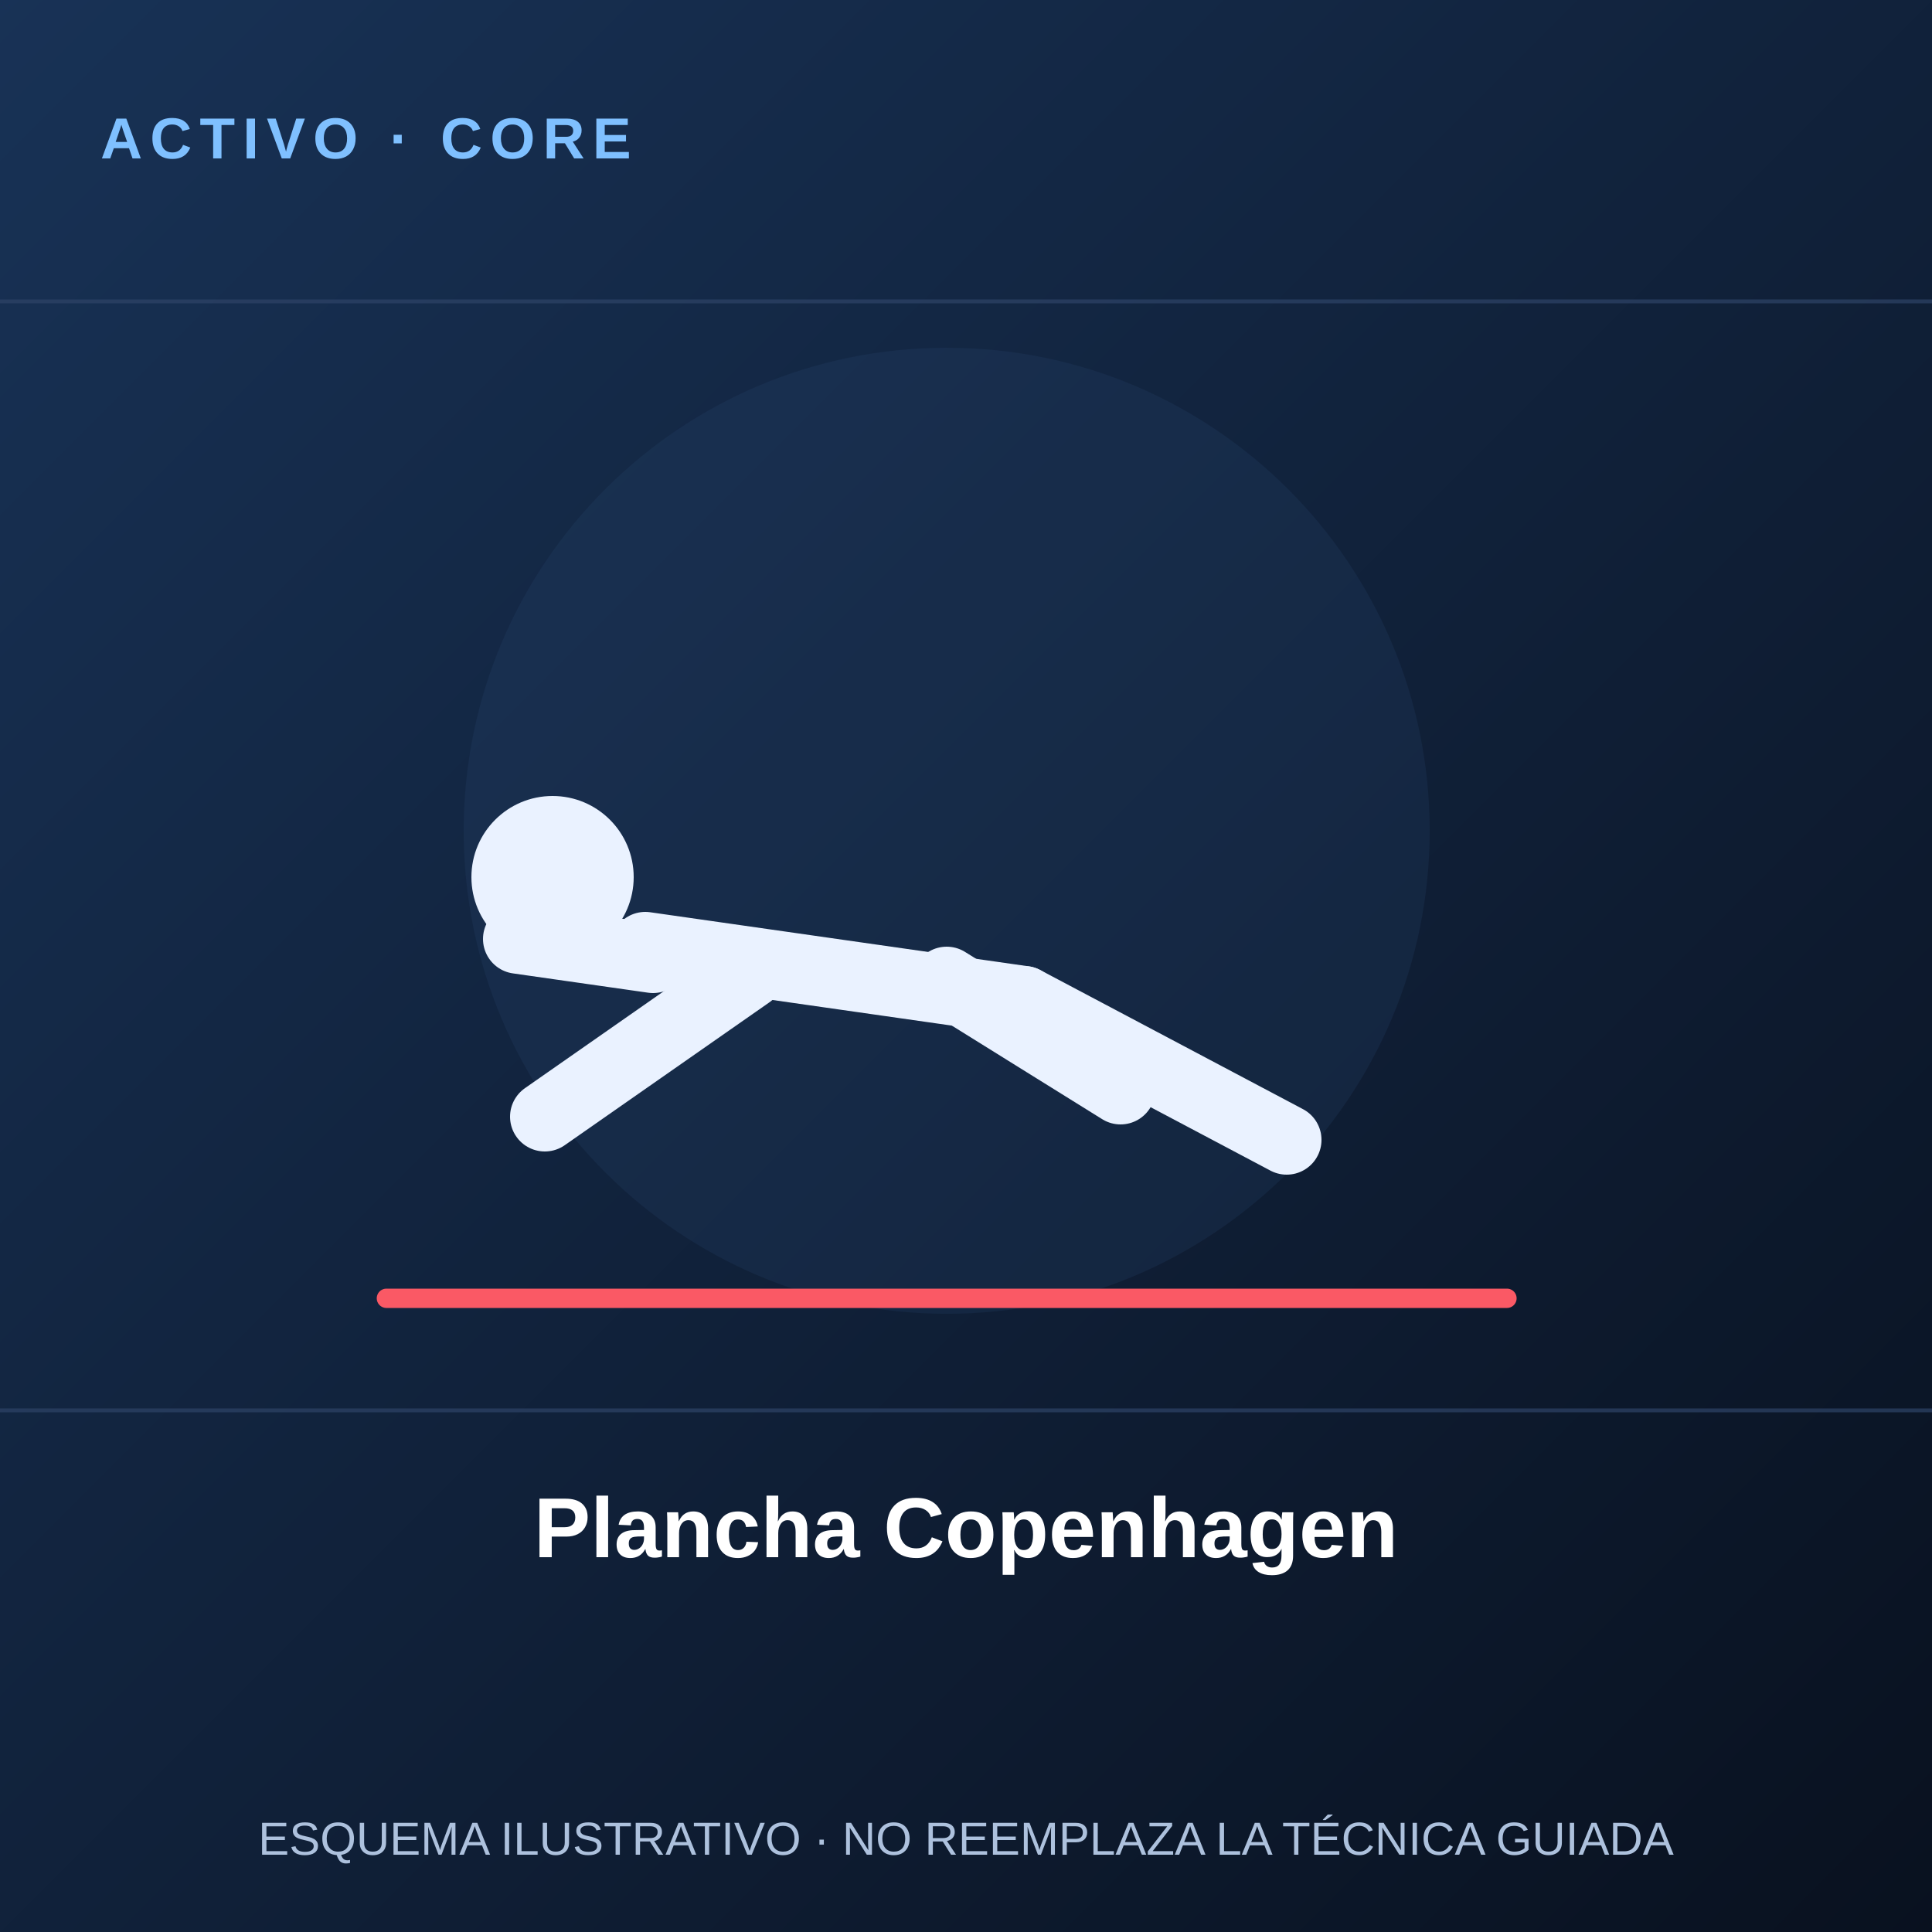
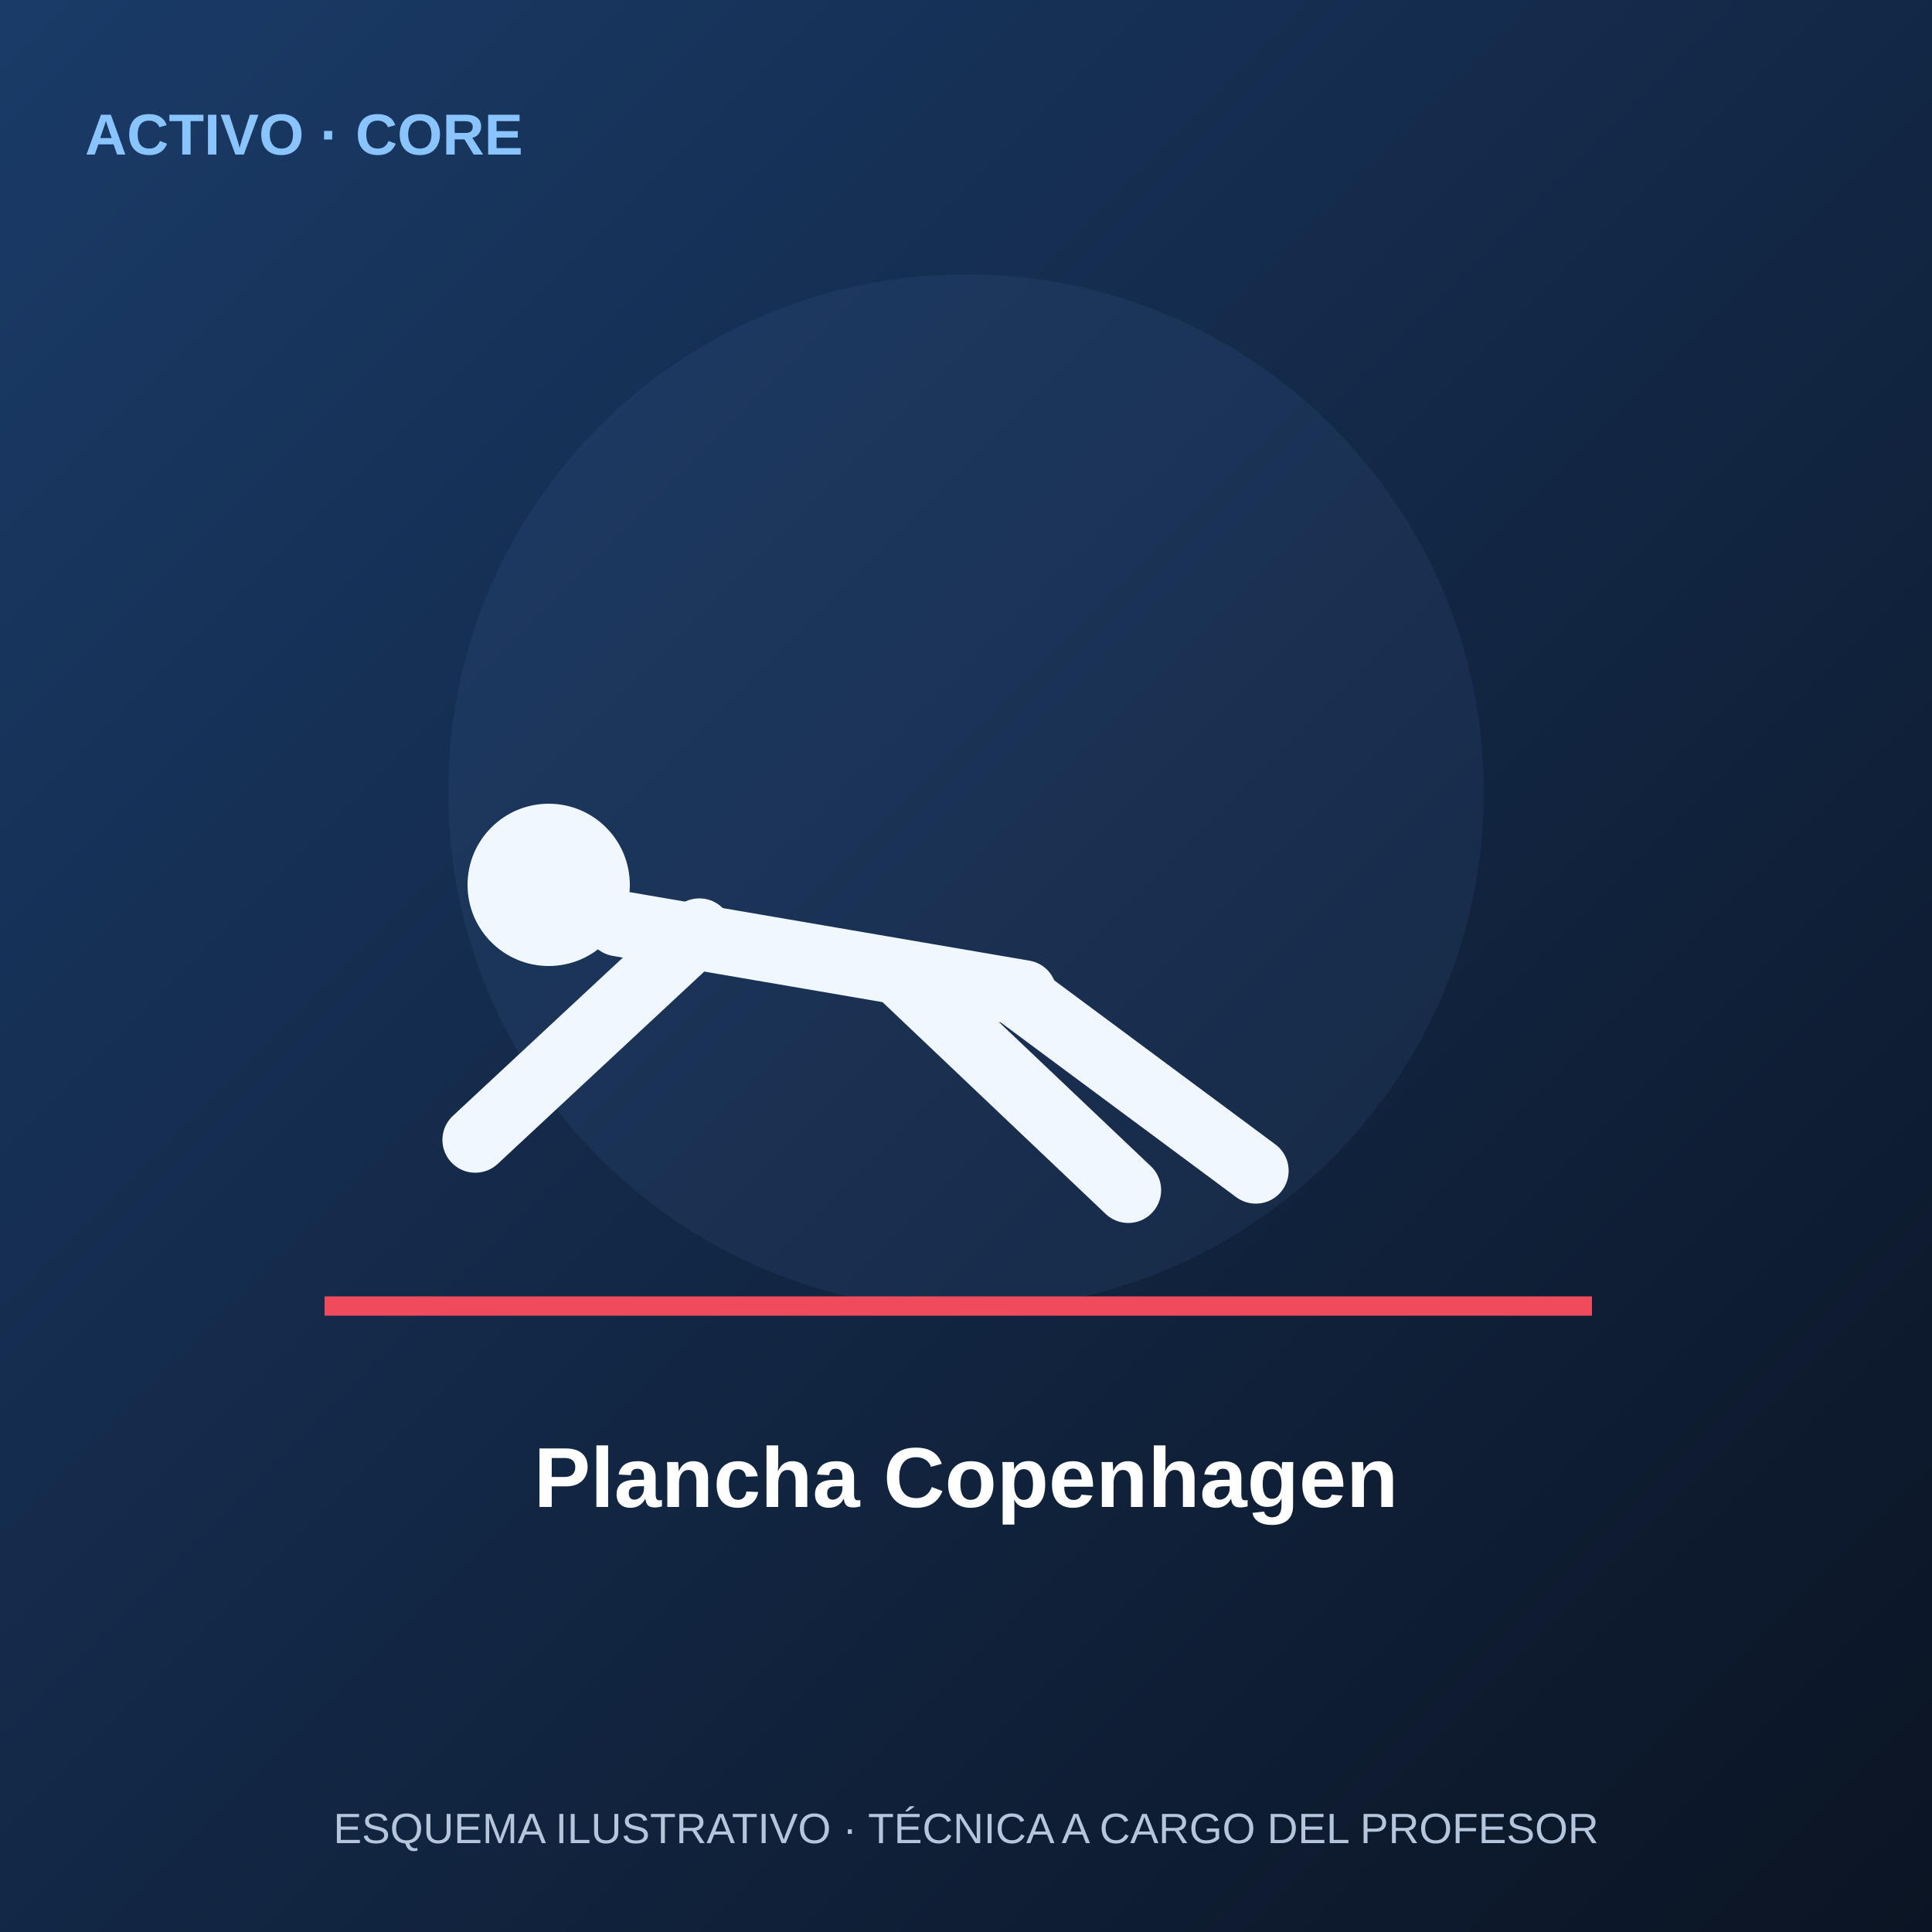
- <svg xmlns="http://www.w3.org/2000/svg" viewBox="0 0 500 500" width="500" height="500" role="img" aria-label="Ilustración esquemática: Plancha Copenhagen">
+ <svg xmlns="http://www.w3.org/2000/svg" width="500" height="500" viewBox="0 0 500 500" role="img" aria-label="Esquema de Plancha Copenhagen">
  <defs>
-     <linearGradient id="g" x1="0" y1="0" x2="1" y2="1">
-       <stop stop-color="#183256" />
-       <stop offset="1" stop-color="#09111f" />
+     <linearGradient id="a" x2="1" y2="1">
+       <stop stop-color="#1a3b68" />
+       <stop offset="1" stop-color="#0b1423" />
    </linearGradient>
  </defs>
-   <rect width="500" height="500" fill="url(#g)" />
-   <path d="M0 78H500 M0 365H500" stroke="#2d4367" opacity=".7" />
-   <circle cx="245" cy="215" r="125" fill="#2d4c7a" opacity=".18" />
-   <text x="26" y="41" fill="#7fc0ff" font-family="Arial,sans-serif" font-size="15" font-weight="700" letter-spacing="2">ACTIVO · CORE</text>
-   <path d="M100 336h290" stroke="#fa5965" stroke-width="5" stroke-linecap="round" />
-   <path d="M167 245 L265 259" fill="none" stroke="#eaf2ff" stroke-width="18" stroke-linecap="round" stroke-linejoin="round" />
-   <path d="M194 252 L141 289" fill="none" stroke="#eaf2ff" stroke-width="18" stroke-linecap="round" stroke-linejoin="round" />
-   <path d="M245 254 L290 282" fill="none" stroke="#eaf2ff" stroke-width="18" stroke-linecap="round" stroke-linejoin="round" />
-   <path d="M265 259 L333 295" fill="none" stroke="#eaf2ff" stroke-width="18" stroke-linecap="round" stroke-linejoin="round" />
-   <path d="M169 248 L134 243" fill="none" stroke="#eaf2ff" stroke-width="18" stroke-linecap="round" stroke-linejoin="round" />
-   <circle cx="143" cy="227" r="21" fill="#eaf2ff" />
-   <text x="250" y="403" font-family="Arial, sans-serif" font-size="22" font-weight="bold" text-anchor="middle" fill="white">Plancha Copenhagen</text>
-   <text x="250" y="480" text-anchor="middle" font-family="Arial,sans-serif" font-size="12" fill="#adc1dd">ESQUEMA ILUSTRATIVO · NO REEMPLAZA LA TÉCNICA GUIADA</text>
+   <rect width="500" height="500" fill="url(#a)" />
+   <circle cx="250" cy="205" r="134" fill="#5c80c3" opacity=".1" />
+   <text x="22" y="40" font-size="15" font-family="Arial,sans-serif" fill="#89c4ff" font-weight="bold">ACTIVO · CORE</text>
+   <path d="M84 338h328" stroke="#ef4b5d" stroke-width="5" />
+   <path d="M160 239 L265 257" stroke="#f1f7ff" stroke-width="17" stroke-linejoin="round" stroke-linecap="round" fill="none" />
+   <path d="M181 241 L123 295" stroke="#f1f7ff" stroke-width="17" stroke-linejoin="round" stroke-linecap="round" fill="none" />
+   <path d="M263 257 L325 303" stroke="#f1f7ff" stroke-width="17" stroke-linejoin="round" stroke-linecap="round" fill="none" />
+   <path d="M233 252 L292 308" stroke="#f1f7ff" stroke-width="17" stroke-linejoin="round" stroke-linecap="round" fill="none" />
+   <circle cx="142" cy="229" r="21" fill="#f1f7ff" />
+   <text x="250" y="390" fill="white" font-family="Arial,sans-serif" font-size="22" font-weight="bold" text-anchor="middle">Plancha Copenhagen</text>
+   <text x="250" y="477" text-anchor="middle" font-family="Arial,sans-serif" font-size="11" fill="#b4c5dc">ESQUEMA ILUSTRATIVO · TÉCNICA A CARGO DEL PROFESOR</text>
</svg>
